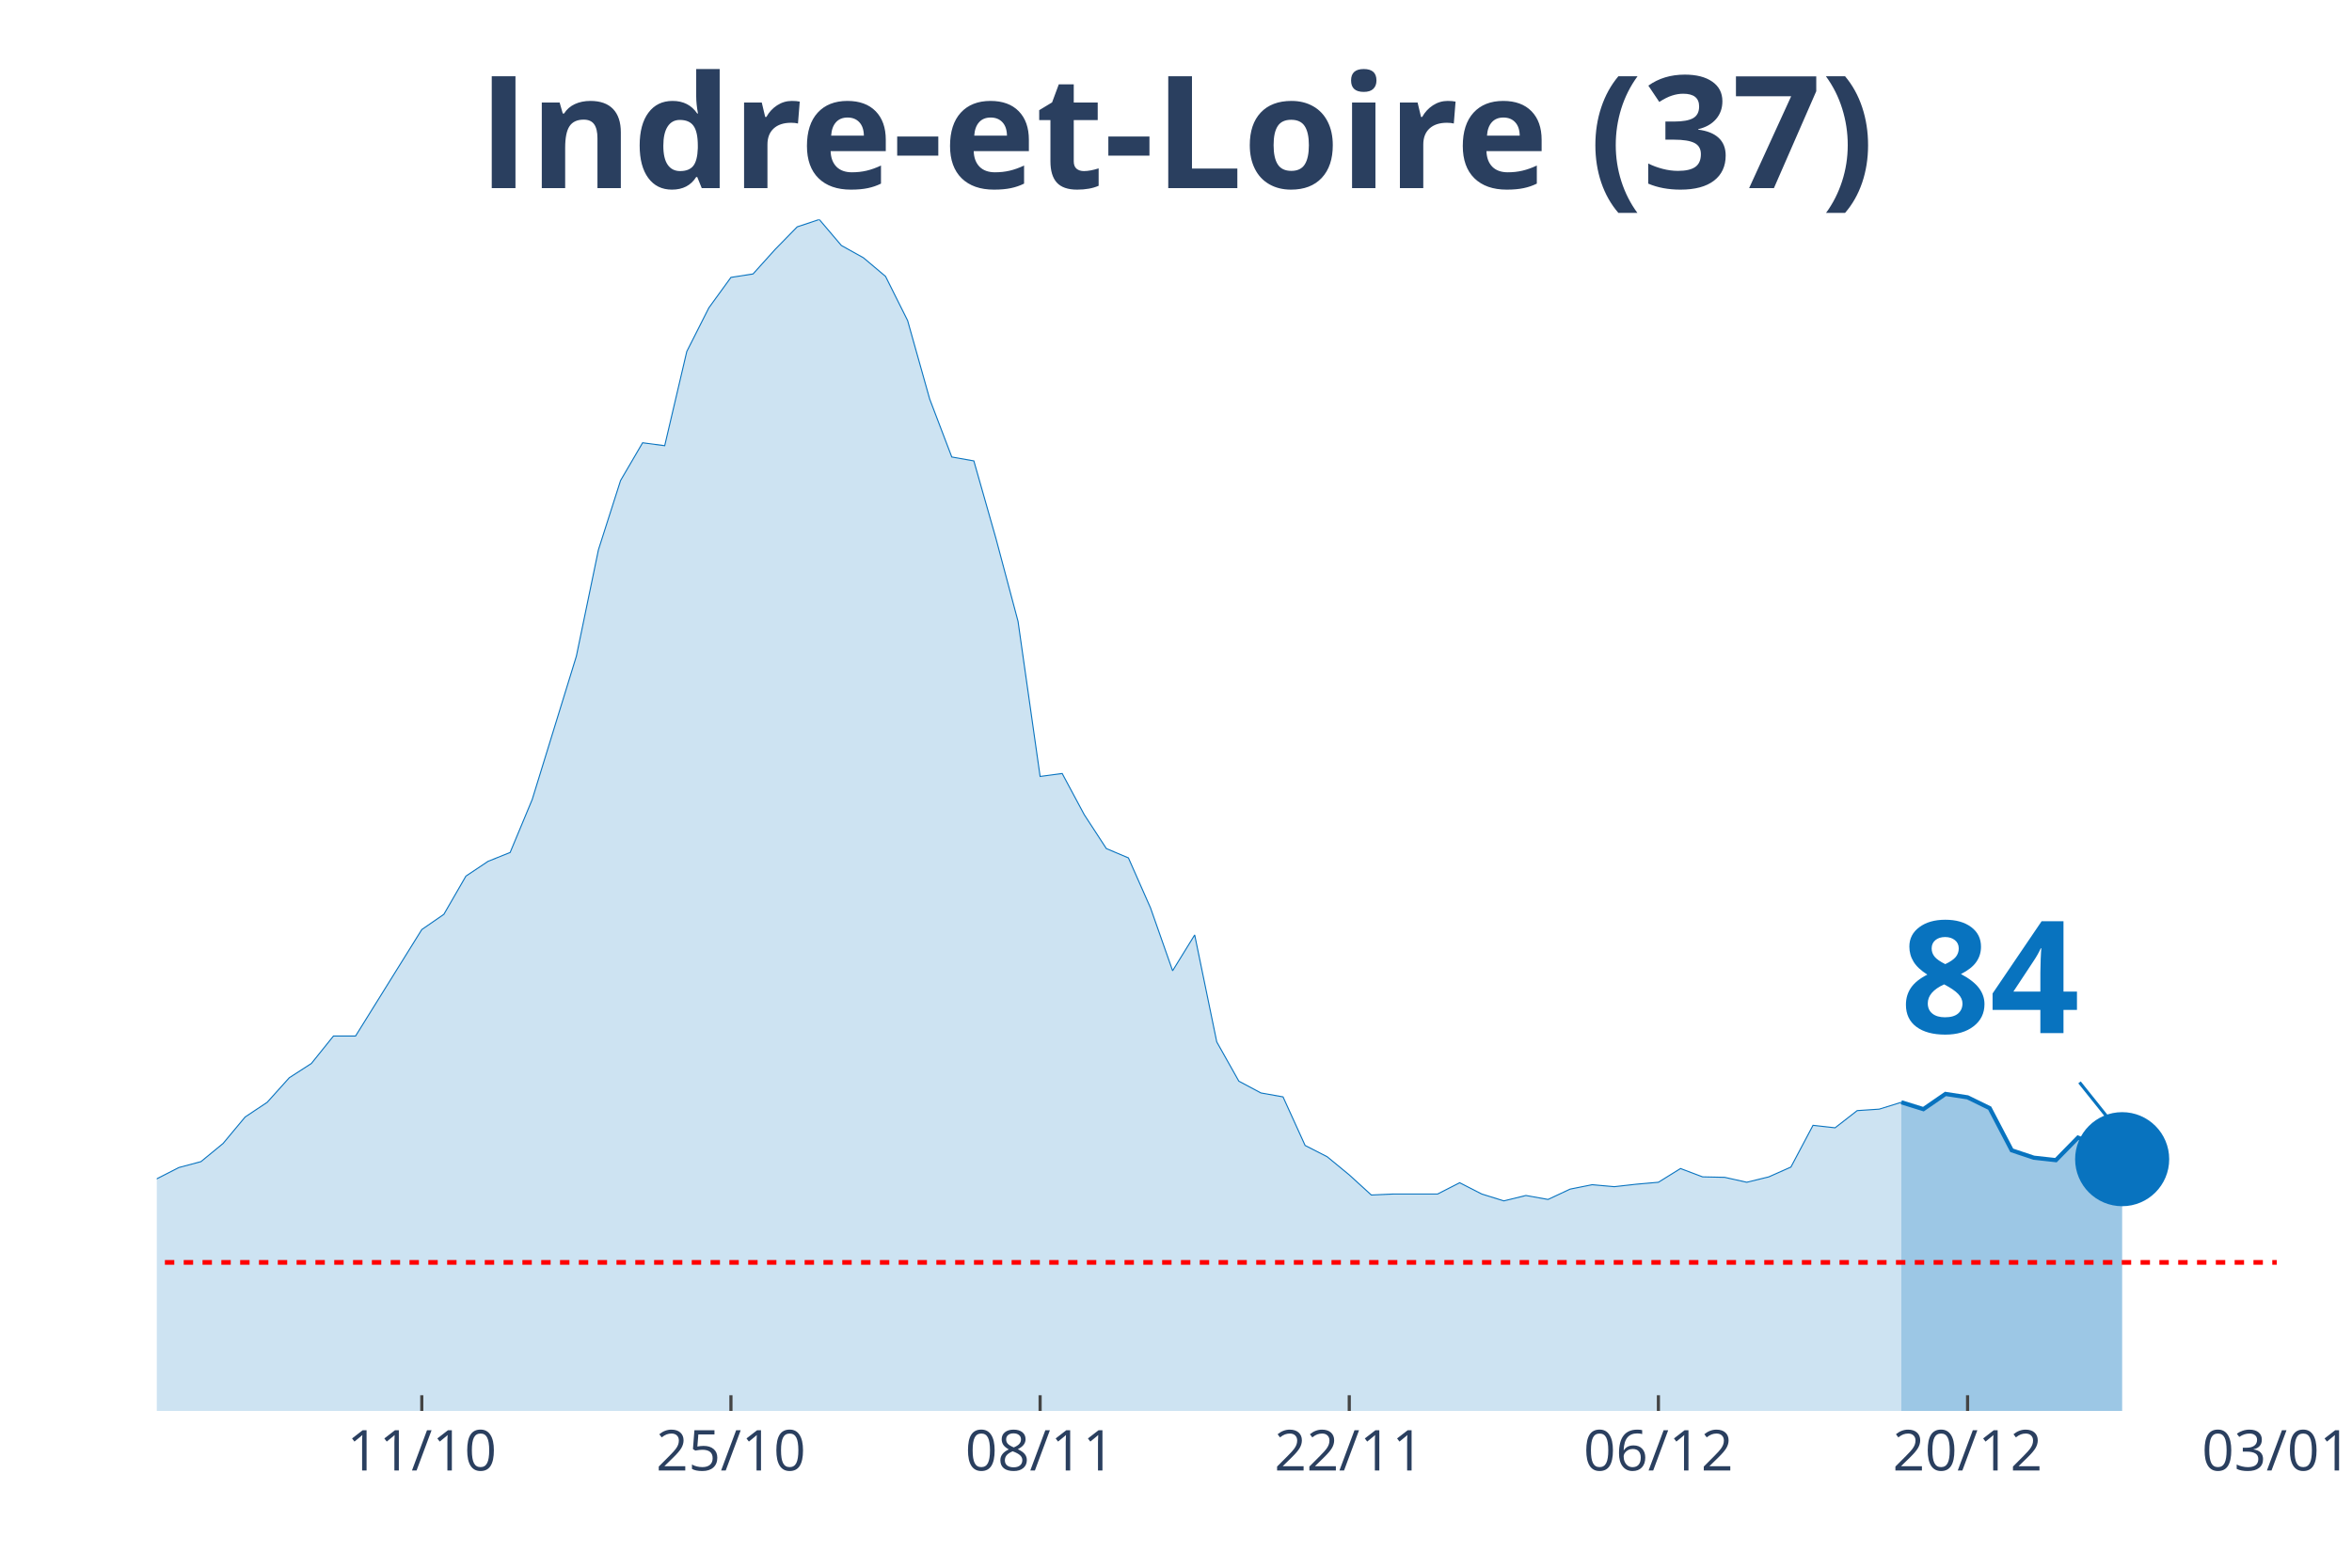
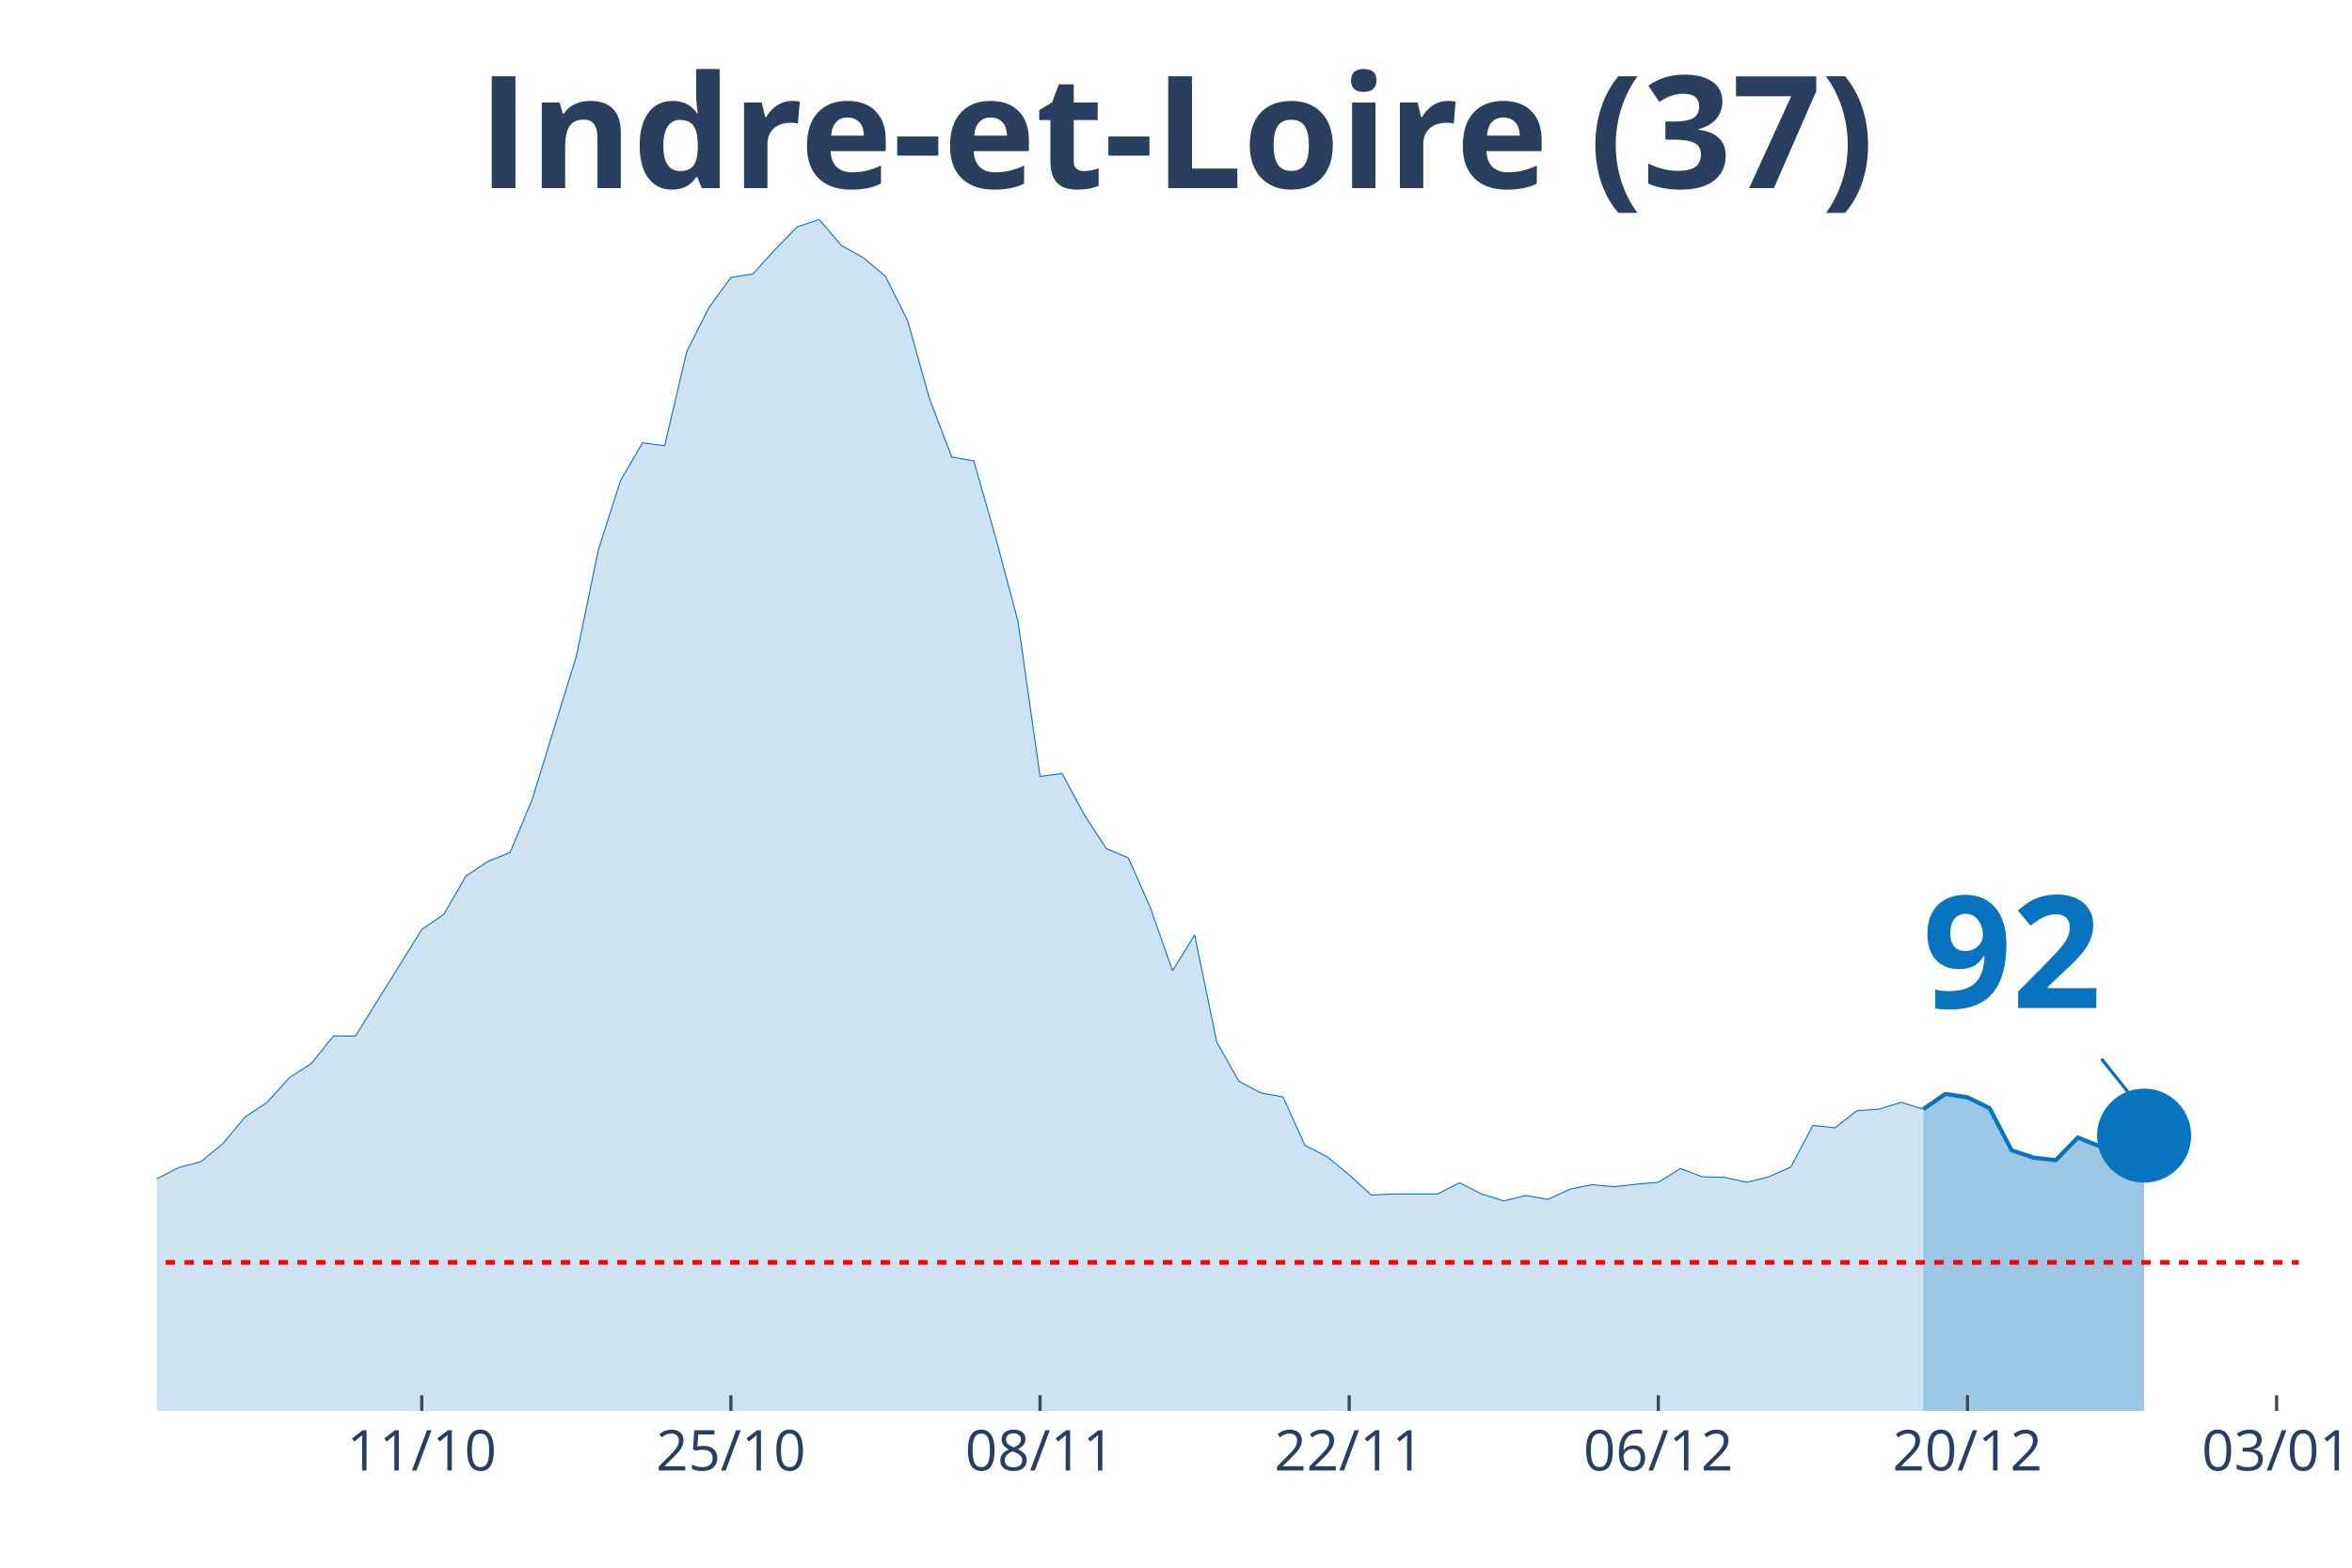
<svg xmlns="http://www.w3.org/2000/svg" class="main-svg" width="1125" height="750" style="" viewBox="0 0 750 500">
  <rect x="0" y="0" width="750" height="500" style="fill: rgb(0, 0, 0); fill-opacity: 0;" />
-   <defs id="defs-d6aca6">
+   <defs id="defs-71d5e1">
    <g class="clips">
-       <clipPath id="clipd6aca6xyplot" class="plotclip">
-         <rect width="676" height="380" />
+       <clipPath id="clip71d5e1xyplot" class="plotclip">
+         <rect width="683" height="380" />
      </clipPath>
-       <clipPath class="axesclip" id="clipd6aca6x">
-         <rect x="50" y="0" width="676" height="500" />
+       <clipPath class="axesclip" id="clip71d5e1x">
+         <rect x="50" y="0" width="683" height="500" />
      </clipPath>
-       <clipPath class="axesclip" id="clipd6aca6y">
+       <clipPath class="axesclip" id="clip71d5e1y">
        <rect x="0" y="70" width="750" height="380" />
      </clipPath>
-       <clipPath class="axesclip" id="clipd6aca6xy">
-         <rect x="50" y="70" width="676" height="380" />
+       <clipPath class="axesclip" id="clip71d5e1xy">
+         <rect x="50" y="70" width="683" height="380" />
      </clipPath>
    </g>
    <g class="gradients" />
  </defs>
  <g class="bglayer">
-     <rect class="bg" x="50" y="70" width="676" height="380" style="fill: rgb(0, 0, 0); fill-opacity: 0; stroke-width: 0;" />
+     <rect class="bg" x="50" y="70" width="683" height="380" style="fill: rgb(0, 0, 0); fill-opacity: 0; stroke-width: 0;" />
  </g>
  <g class="layer-below">
    <g class="imagelayer" />
    <g class="shapelayer" />
  </g>
  <g class="cartesianlayer">
    <g class="subplot xy">
      <g class="layer-subplot">
        <g class="shapelayer" />
        <g class="imagelayer" />
      </g>
      <g class="gridlayer">
        <g class="x">
-           <path class="xgrid crisp" transform="translate(134.5,0)" d="M0,70v380" style="stroke: rgb(255, 255, 255); stroke-opacity: 1; stroke-width: 1px;" />
-           <path class="xgrid crisp" transform="translate(233.08,0)" d="M0,70v380" style="stroke: rgb(255, 255, 255); stroke-opacity: 1; stroke-width: 1px;" />
-           <path class="xgrid crisp" transform="translate(331.67,0)" d="M0,70v380" style="stroke: rgb(255, 255, 255); stroke-opacity: 1; stroke-width: 1px;" />
-           <path class="xgrid crisp" transform="translate(430.25,0)" d="M0,70v380" style="stroke: rgb(255, 255, 255); stroke-opacity: 1; stroke-width: 1px;" />
-           <path class="xgrid crisp" transform="translate(528.83,0)" d="M0,70v380" style="stroke: rgb(255, 255, 255); stroke-opacity: 1; stroke-width: 1px;" />
-           <path class="xgrid crisp" transform="translate(627.42,0)" d="M0,70v380" style="stroke: rgb(255, 255, 255); stroke-opacity: 1; stroke-width: 1px;" />
+           <path class="xgrid crisp" transform="translate(134.49,0)" d="M0,70v380" style="stroke: rgb(255, 255, 255); stroke-opacity: 1; stroke-width: 1px;" />
+           <path class="xgrid crisp" transform="translate(233.07,0)" d="M0,70v380" style="stroke: rgb(255, 255, 255); stroke-opacity: 1; stroke-width: 1px;" />
+           <path class="xgrid crisp" transform="translate(331.65,0)" d="M0,70v380" style="stroke: rgb(255, 255, 255); stroke-opacity: 1; stroke-width: 1px;" />
+           <path class="xgrid crisp" transform="translate(430.23,0)" d="M0,70v380" style="stroke: rgb(255, 255, 255); stroke-opacity: 1; stroke-width: 1px;" />
+           <path class="xgrid crisp" transform="translate(528.8,0)" d="M0,70v380" style="stroke: rgb(255, 255, 255); stroke-opacity: 1; stroke-width: 1px;" />
+           <path class="xgrid crisp" transform="translate(627.38,0)" d="M0,70v380" style="stroke: rgb(255, 255, 255); stroke-opacity: 1; stroke-width: 1px;" />
+           <path class="xgrid crisp" transform="translate(725.96,0)" d="M0,70v380" style="stroke: rgb(255, 255, 255); stroke-opacity: 1; stroke-width: 1px;" />
        </g>
        <g class="y" />
      </g>
      <g class="zerolinelayer" />
      <path class="xlines-below" />
      <path class="ylines-below" />
      <g class="overlines-below" />
      <g class="xaxislayer-below" />
      <g class="yaxislayer-below" />
      <g class="overaxes-below" />
-       <g class="plot" transform="translate(50, 70)" clip-path="url('#clipd6aca6xyplot')">
+       <g class="plot" transform="translate(50, 70)" clip-path="url('#clip71d5e1xyplot')">
        <g class="scatterlayer mlayer">
-           <g class="trace scatter tracef646fb" style="stroke-miterlimit: 2;">
+           <g class="trace scatter trace7495c8" style="stroke-miterlimit: 2;">
            <g class="fills">
              <g>
-                 <path class="js-fill" d="M556.29,380L-957.67,380L-957.67,373.27L-915.42,374.05L-908.37,374.99L-866.12,377.81L-859.08,378.12L-556.29,378.59L-549.25,378.12L-415.46,371.71L-408.42,372.64L-359.12,370.77L-352.08,369.67L-338,366.54L-330.96,365.91L-302.79,354.33L-295.75,354.8L-281.67,352.77L-274.62,353.39L-267.58,353.71L-260.54,349.64L-253.5,351.05L-246.46,348.54L-211.25,341.66L-204.21,339.31L-197.17,335.55L-190.12,335.55L-176.04,332.58L-169,327.1L-140.83,314.42L-133.79,313.95L-126.75,304.09L-119.71,302.22L-105.62,291.26L-98.58,291.57L-84.5,292.2L-77.46,290.63L-70.42,289.54L-63.37,295.02L-56.33,303.31L-49.29,305.5L-42.25,308.95L-35.21,309.88L-21.12,318.34L-14.08,317.71L0,305.97L7.04,302.37L14.08,300.49L21.13,294.7L28.17,286.25L35.21,281.56L42.25,273.73L49.29,269.19L56.33,260.43L63.38,260.43L84.5,226.47L91.54,221.61L98.58,209.41L105.63,204.71L112.67,201.89L119.71,184.99L133.79,139.29L140.83,105.33L147.88,83.26L154.92,71.21L161.96,72.15L169,42.1L176.04,28.17L183.08,18.47L190.13,17.37L197.17,9.55L204.21,2.35L211.25,0L218.29,8.29L225.33,12.21L232.38,18.15L239.42,32.24L246.46,57.28L253.5,75.75L260.54,77L267.58,101.73L274.63,128.18L281.67,177.64L288.71,176.7L295.75,189.84L302.79,200.64L309.83,203.62L316.88,219.58L323.92,239.61L330.96,228.19L338,262.31L345.04,274.83L352.08,278.58L359.13,279.84L366.17,295.33L373.21,298.93L380.25,304.72L387.29,311.14L394.33,310.82L408.42,310.82L415.46,307.22L422.5,310.82L429.54,313.01L436.58,311.29L443.63,312.55L450.67,309.26L457.71,307.85L464.75,308.48L471.79,307.69L478.83,307.07L485.88,302.69L492.92,305.35L499.96,305.5L507,307.07L514.04,305.35L521.08,302.22L528.13,288.91L535.17,289.7L542.21,284.22L549.25,283.75L556.29,281.56" style="fill: rgb(8, 115, 191); fill-opacity: 0.2; stroke-width: 0;" />
+                 <path class="js-fill" d="M563.3,380L-957.61,380L-957.61,373.27L-915.36,374.05L-908.32,374.99L-866.07,377.81L-859.03,378.12L-556.26,378.59L-549.22,378.12L-415.43,371.71L-408.39,372.64L-359.1,370.77L-352.06,369.67L-337.98,366.54L-330.94,365.91L-302.77,354.33L-295.73,354.8L-281.65,352.77L-274.61,353.39L-267.57,353.71L-260.53,349.64L-253.48,351.05L-246.44,348.54L-218.28,344L-211.24,341.66L-190.11,335.55L-183.07,335.4L-168.99,327.1L-161.95,324.13L-140.82,314.42L-133.78,313.95L-126.74,304.09L-119.7,302.22L-105.62,291.26L-98.58,291.57L-84.49,292.2L-77.45,290.63L-70.41,289.54L-63.37,295.02L-56.33,303.31L-49.29,305.5L-42.25,308.95L-35.21,309.88L-21.12,318.34L-14.08,317.71L0,305.97L7.04,302.37L14.08,300.49L21.12,294.7L28.16,286.25L35.21,281.56L42.25,273.73L49.29,269.19L56.33,260.43L63.37,260.43L84.49,226.47L91.54,221.61L98.58,209.41L105.62,204.71L112.66,201.89L119.7,184.99L133.78,139.29L140.82,105.33L147.87,83.26L154.91,71.21L161.95,72.15L168.99,42.1L176.03,28.17L183.07,18.47L190.11,17.37L197.15,9.55L204.2,2.35L211.24,0L218.28,8.29L225.32,12.21L232.36,18.15L239.4,32.24L246.44,57.28L253.48,75.75L260.53,77L267.57,101.73L274.61,128.18L281.65,177.64L288.69,176.7L295.73,189.84L302.77,200.64L309.81,203.62L316.86,219.58L323.9,239.61L330.94,228.19L337.98,262.31L345.02,274.83L352.06,278.58L359.1,279.84L366.14,295.33L373.19,298.93L380.23,304.72L387.27,311.14L394.31,310.82L408.39,310.82L415.43,307.22L422.47,310.82L429.52,313.01L436.56,311.29L443.6,312.55L450.64,309.26L457.68,307.85L464.72,308.48L471.76,307.69L478.8,307.07L485.85,302.69L492.89,305.35L499.93,305.5L506.97,307.07L514.01,305.35L521.05,302.22L528.09,288.91L535.13,289.7L542.18,284.22L549.22,283.75L556.26,281.56L563.3,283.75" style="fill: rgb(8, 115, 191); fill-opacity: 0.2; stroke-width: 0;" />
              </g>
            </g>
            <g class="errorbars" />
            <g class="lines">
-               <path class="js-line" d="M-957.67,373.27L-915.42,374.05L-908.37,374.99L-866.12,377.81L-859.08,378.12L-556.29,378.59L-549.25,378.12L-415.46,371.71L-408.42,372.64L-359.12,370.77L-352.08,369.67L-338,366.54L-330.96,365.91L-302.79,354.33L-295.75,354.8L-281.67,352.77L-274.62,353.39L-267.58,353.71L-260.54,349.64L-253.5,351.05L-246.46,348.54L-211.25,341.66L-204.21,339.31L-197.17,335.55L-190.12,335.55L-176.04,332.58L-169,327.1L-140.83,314.42L-133.79,313.95L-126.75,304.09L-119.71,302.22L-105.62,291.26L-98.58,291.57L-84.5,292.2L-77.46,290.63L-70.42,289.54L-63.37,295.02L-56.33,303.31L-49.29,305.5L-42.25,308.95L-35.21,309.88L-21.12,318.34L-14.08,317.71L0,305.97L7.04,302.37L14.08,300.49L21.13,294.7L28.17,286.25L35.21,281.56L42.25,273.73L49.29,269.19L56.33,260.43L63.38,260.43L84.5,226.47L91.54,221.61L98.58,209.41L105.63,204.71L112.67,201.89L119.71,184.99L133.79,139.29L140.83,105.33L147.88,83.26L154.92,71.21L161.96,72.15L169,42.1L176.04,28.17L183.08,18.47L190.13,17.37L197.17,9.55L204.21,2.35L211.25,0L218.29,8.29L225.33,12.21L232.38,18.15L239.42,32.24L246.46,57.28L253.5,75.75L260.54,77L267.58,101.73L274.63,128.18L281.67,177.64L288.71,176.7L295.75,189.84L302.79,200.64L309.83,203.62L316.88,219.58L323.92,239.61L330.96,228.19L338,262.31L345.04,274.83L352.08,278.58L359.13,279.84L366.17,295.33L373.21,298.93L380.25,304.72L387.29,311.14L394.33,310.82L408.42,310.82L415.46,307.22L422.5,310.82L429.54,313.01L436.58,311.29L443.63,312.55L450.67,309.26L457.71,307.85L464.75,308.48L471.79,307.69L478.83,307.07L485.88,302.69L492.92,305.35L499.96,305.5L507,307.07L514.04,305.35L521.08,302.22L528.13,288.91L535.17,289.7L542.21,284.22L549.25,283.75L556.29,281.56" style="vector-effect: non-scaling-stroke; fill: none; stroke: rgb(8, 115, 191); stroke-opacity: 1; stroke-width: 0.5px; opacity: 1;" />
+               <path class="js-line" d="M-957.61,373.27L-915.36,374.05L-908.32,374.99L-866.07,377.81L-859.03,378.12L-556.26,378.59L-549.22,378.12L-415.43,371.71L-408.39,372.64L-359.1,370.77L-352.06,369.67L-337.98,366.54L-330.94,365.91L-302.77,354.33L-295.73,354.8L-281.65,352.77L-274.61,353.39L-267.57,353.71L-260.53,349.64L-253.48,351.05L-246.44,348.54L-218.28,344L-211.24,341.66L-190.11,335.55L-183.07,335.4L-168.99,327.1L-161.95,324.13L-140.82,314.42L-133.78,313.95L-126.74,304.09L-119.7,302.22L-105.62,291.26L-98.58,291.57L-84.49,292.2L-77.45,290.63L-70.41,289.54L-63.37,295.02L-56.33,303.31L-49.29,305.5L-42.25,308.95L-35.21,309.88L-21.12,318.34L-14.08,317.71L0,305.97L7.04,302.37L14.08,300.49L21.12,294.7L28.16,286.25L35.21,281.56L42.25,273.73L49.29,269.19L56.33,260.43L63.37,260.43L84.49,226.47L91.54,221.61L98.58,209.41L105.62,204.71L112.66,201.89L119.7,184.99L133.78,139.29L140.82,105.33L147.87,83.26L154.91,71.21L161.95,72.15L168.99,42.1L176.03,28.17L183.07,18.47L190.11,17.37L197.15,9.55L204.2,2.35L211.24,0L218.28,8.29L225.32,12.21L232.36,18.15L239.4,32.24L246.44,57.28L253.48,75.75L260.53,77L267.57,101.73L274.61,128.18L281.65,177.64L288.69,176.7L295.73,189.84L302.77,200.64L309.81,203.62L316.86,219.58L323.9,239.61L330.94,228.19L337.98,262.31L345.02,274.83L352.06,278.58L359.1,279.84L366.14,295.33L373.19,298.93L380.23,304.72L387.27,311.14L394.31,310.82L408.39,310.82L415.43,307.22L422.47,310.82L429.52,313.01L436.56,311.29L443.6,312.55L450.64,309.26L457.68,307.85L464.72,308.48L471.76,307.69L478.8,307.07L485.85,302.69L492.89,305.35L499.93,305.5L506.97,307.07L514.01,305.35L521.05,302.22L528.09,288.91L535.13,289.7L542.18,284.22L549.22,283.75L556.26,281.56L563.3,283.75" style="vector-effect: non-scaling-stroke; fill: none; stroke: rgb(8, 115, 191); stroke-opacity: 1; stroke-width: 0.5px; opacity: 1;" />
            </g>
            <g class="points" />
            <g class="text" />
          </g>
-           <g class="trace scatter trace0d8913" style="stroke-miterlimit: 2;">
+           <g class="trace scatter traceb3147e" style="stroke-miterlimit: 2;">
            <g class="fills">
              <g>
-                 <path class="js-fill" d="M626.71,380L556.29,380L556.29,281.56L563.33,283.75L570.37,278.9L577.42,279.99L584.46,283.43L591.5,296.89L598.54,299.24L605.58,300.02L612.62,292.83L619.67,295.64L626.71,299.71" style="fill: rgb(8, 115, 191); fill-opacity: 0.4; stroke-width: 0;" />
+                 <path class="js-fill" d="M633.71,380L563.3,380L563.3,283.75L570.34,278.9L577.38,279.99L584.42,283.43L591.46,296.89L598.51,299.24L605.55,300.02L612.59,292.83L619.63,295.64L626.67,299.71L633.71,292.2" style="fill: rgb(8, 115, 191); fill-opacity: 0.4; stroke-width: 0;" />
              </g>
            </g>
            <g class="errorbars" />
            <g class="lines">
-               <path class="js-line" d="M556.29,281.56L563.33,283.75L570.37,278.9L577.42,279.99L584.46,283.43L591.5,296.89L598.54,299.24L605.58,300.02L612.62,292.83L619.67,295.64L626.71,299.71" style="vector-effect: non-scaling-stroke; fill: none; stroke: rgb(8, 115, 191); stroke-opacity: 1; stroke-width: 2px; opacity: 1;" />
+               <path class="js-line" d="M563.3,283.75L570.34,278.9L577.38,279.99L584.42,283.43L591.46,296.89L598.51,299.24L605.55,300.02L612.59,292.83L619.63,295.64L626.67,299.71L633.71,292.2" style="vector-effect: non-scaling-stroke; fill: none; stroke: rgb(8, 115, 191); stroke-opacity: 1; stroke-width: 2px; opacity: 1;" />
            </g>
            <g class="points" />
            <g class="text" />
          </g>
-           <g class="trace scatter trace4d245a" style="stroke-miterlimit: 2; opacity: 1;">
+           <g class="trace scatter traced677b7" style="stroke-miterlimit: 2; opacity: 1;">
            <g class="fills" />
            <g class="errorbars" />
            <g class="lines" />
            <g class="points">
-               <path class="point" transform="translate(626.71,299.71)" d="M15,0A15,15 0 1,1 0,-15A15,15 0 0,1 15,0Z" style="opacity: 1; stroke-width: 0px; fill: rgb(8, 115, 191); fill-opacity: 1;" />
+               <path class="point" transform="translate(633.71,292.2)" d="M15,0A15,15 0 1,1 0,-15A15,15 0 0,1 15,0Z" style="opacity: 1; stroke-width: 0px; fill: rgb(8, 115, 191); fill-opacity: 1;" />
            </g>
            <g class="text" />
          </g>
        </g>
      </g>
      <g class="overplot" />
      <path class="xlines-above crisp" style="fill: none; stroke-width: 1px; stroke: rgb(0, 0, 0); stroke-opacity: 0;" d="" />
      <path class="ylines-above crisp" style="fill: none;" d="M0,0" />
      <g class="overlines-above" />
      <g class="xaxislayer-above">
-         <path class="xtick ticks crisp" d="M0,450v-5" transform="translate(134.5,0)" style="stroke: rgb(68, 68, 68); stroke-opacity: 1; stroke-width: 1px;" />
-         <path class="xtick ticks crisp" d="M0,450v-5" transform="translate(233.08,0)" style="stroke: rgb(68, 68, 68); stroke-opacity: 1; stroke-width: 1px;" />
-         <path class="xtick ticks crisp" d="M0,450v-5" transform="translate(331.67,0)" style="stroke: rgb(68, 68, 68); stroke-opacity: 1; stroke-width: 1px;" />
-         <path class="xtick ticks crisp" d="M0,450v-5" transform="translate(430.25,0)" style="stroke: rgb(68, 68, 68); stroke-opacity: 1; stroke-width: 1px;" />
-         <path class="xtick ticks crisp" d="M0,450v-5" transform="translate(528.83,0)" style="stroke: rgb(68, 68, 68); stroke-opacity: 1; stroke-width: 1px;" />
-         <path class="xtick ticks crisp" d="M0,450v-5" transform="translate(627.42,0)" style="stroke: rgb(68, 68, 68); stroke-opacity: 1; stroke-width: 1px;" />
+         <path class="xtick ticks crisp" d="M0,450v-5" transform="translate(134.49,0)" style="stroke: rgb(68, 68, 68); stroke-opacity: 1; stroke-width: 1px;" />
+         <path class="xtick ticks crisp" d="M0,450v-5" transform="translate(233.07,0)" style="stroke: rgb(68, 68, 68); stroke-opacity: 1; stroke-width: 1px;" />
+         <path class="xtick ticks crisp" d="M0,450v-5" transform="translate(331.65,0)" style="stroke: rgb(68, 68, 68); stroke-opacity: 1; stroke-width: 1px;" />
+         <path class="xtick ticks crisp" d="M0,450v-5" transform="translate(430.23,0)" style="stroke: rgb(68, 68, 68); stroke-opacity: 1; stroke-width: 1px;" />
+         <path class="xtick ticks crisp" d="M0,450v-5" transform="translate(528.8,0)" style="stroke: rgb(68, 68, 68); stroke-opacity: 1; stroke-width: 1px;" />
+         <path class="xtick ticks crisp" d="M0,450v-5" transform="translate(627.38,0)" style="stroke: rgb(68, 68, 68); stroke-opacity: 1; stroke-width: 1px;" />
+         <path class="xtick ticks crisp" d="M0,450v-5" transform="translate(725.96,0)" style="stroke: rgb(68, 68, 68); stroke-opacity: 1; stroke-width: 1px;" />
        <g class="xtick">
-           <text text-anchor="middle" x="0" y="469" transform="translate(134.5,0)" style="font-family: 'Open Sans', verdana, arial, sans-serif; font-size: 18px; fill: rgb(42, 63, 95); fill-opacity: 1; white-space: pre;">11/10</text>
+           <text text-anchor="middle" x="0" y="469" transform="translate(134.49,0)" style="font-family: 'Open Sans', verdana, arial, sans-serif; font-size: 18px; fill: rgb(42, 63, 95); fill-opacity: 1; white-space: pre;">11/10</text>
        </g>
        <g class="xtick">
-           <text text-anchor="middle" x="0" y="469" transform="translate(233.08,0)" style="font-family: 'Open Sans', verdana, arial, sans-serif; font-size: 18px; fill: rgb(42, 63, 95); fill-opacity: 1; white-space: pre;">25/10</text>
+           <text text-anchor="middle" x="0" y="469" transform="translate(233.07,0)" style="font-family: 'Open Sans', verdana, arial, sans-serif; font-size: 18px; fill: rgb(42, 63, 95); fill-opacity: 1; white-space: pre;">25/10</text>
        </g>
        <g class="xtick">
-           <text text-anchor="middle" x="0" y="469" transform="translate(331.67,0)" style="font-family: 'Open Sans', verdana, arial, sans-serif; font-size: 18px; fill: rgb(42, 63, 95); fill-opacity: 1; white-space: pre;">08/11</text>
+           <text text-anchor="middle" x="0" y="469" transform="translate(331.65,0)" style="font-family: 'Open Sans', verdana, arial, sans-serif; font-size: 18px; fill: rgb(42, 63, 95); fill-opacity: 1; white-space: pre;">08/11</text>
        </g>
        <g class="xtick">
-           <text text-anchor="middle" x="0" y="469" transform="translate(430.25,0)" style="font-family: 'Open Sans', verdana, arial, sans-serif; font-size: 18px; fill: rgb(42, 63, 95); fill-opacity: 1; white-space: pre;">22/11</text>
+           <text text-anchor="middle" x="0" y="469" transform="translate(430.23,0)" style="font-family: 'Open Sans', verdana, arial, sans-serif; font-size: 18px; fill: rgb(42, 63, 95); fill-opacity: 1; white-space: pre;">22/11</text>
        </g>
        <g class="xtick">
-           <text text-anchor="middle" x="0" y="469" transform="translate(528.83,0)" style="font-family: 'Open Sans', verdana, arial, sans-serif; font-size: 18px; fill: rgb(42, 63, 95); fill-opacity: 1; white-space: pre;">06/12</text>
+           <text text-anchor="middle" x="0" y="469" transform="translate(528.8,0)" style="font-family: 'Open Sans', verdana, arial, sans-serif; font-size: 18px; fill: rgb(42, 63, 95); fill-opacity: 1; white-space: pre;">06/12</text>
        </g>
        <g class="xtick">
-           <text text-anchor="middle" x="0" y="469" transform="translate(627.42,0)" style="font-family: 'Open Sans', verdana, arial, sans-serif; font-size: 18px; fill: rgb(42, 63, 95); fill-opacity: 1; white-space: pre;">20/12</text>
+           <text text-anchor="middle" x="0" y="469" transform="translate(627.38,0)" style="font-family: 'Open Sans', verdana, arial, sans-serif; font-size: 18px; fill: rgb(42, 63, 95); fill-opacity: 1; white-space: pre;">20/12</text>
        </g>
        <g class="xtick">
-           <text text-anchor="middle" x="0" y="469" transform="translate(726,0)" style="font-family: 'Open Sans', verdana, arial, sans-serif; font-size: 18px; fill: rgb(42, 63, 95); fill-opacity: 1; white-space: pre;">03/01</text>
+           <text text-anchor="middle" x="0" y="469" transform="translate(725.96,0)" style="font-family: 'Open Sans', verdana, arial, sans-serif; font-size: 18px; fill: rgb(42, 63, 95); fill-opacity: 1; white-space: pre;">03/01</text>
        </g>
      </g>
      <g class="yaxislayer-above" />
      <g class="overaxes-above" />
    </g>
  </g>
  <g class="polarlayer" />
  <g class="ternarylayer" />
  <g class="geolayer" />
  <g class="funnelarealayer" />
  <g class="pielayer" />
  <g class="treemaplayer" />
  <g class="sunburstlayer" />
  <g class="glimages" />
-   <defs id="topdefs-d6aca6">
+   <defs id="topdefs-71d5e1">
    <g class="clips" />
  </defs>
  <g class="layer-above">
    <g class="imagelayer" />
    <g class="shapelayer">
-       <path data-index="0" fill-rule="evenodd" d="M-3907.42,402.63L1240.04,402.63" clip-path="url('#clipd6aca6xy')" style="opacity: 1; stroke: rgb(255, 0, 0); stroke-opacity: 1; fill: rgb(0, 0, 0); fill-opacity: 0; stroke-dasharray: 3px, 3px; stroke-width: 1.5px;" />
+       <path data-index="0" fill-rule="evenodd" d="M-3907.18,402.63L1239.97,402.63" clip-path="url('#clip71d5e1xy')" style="opacity: 1; stroke: rgb(255, 0, 0); stroke-opacity: 1; fill: rgb(0, 0, 0); fill-opacity: 0; stroke-dasharray: 3px, 3px; stroke-width: 1.5px;" />
    </g>
  </g>
  <g class="infolayer">
    <g class="g-gtitle">
      <text class="gtitle" x="375" y="25" text-anchor="middle" dy="0.7em" style="font-family: 'Open Sans', verdana, arial, sans-serif; font-size: 50px; fill: rgb(42, 63, 95); opacity: 1; font-weight: normal; white-space: pre;">
        <tspan style="font-weight:bold">Indre-et-Loire (37)</tspan>
      </text>
    </g>
    <g class="g-xtitle" />
    <g class="annotation" data-index="0" style="opacity: 1;">
-       <g class="annotation-text-g" transform="rotate(0,634.71,309.71)">
-         <g class="cursor-pointer" transform="translate(591, 274)">
+       <g class="annotation-text-g" transform="rotate(0,641.71,302.2)">
+         <g class="cursor-pointer" transform="translate(598, 266)">
          <rect class="bg" x="0.5" y="0.5" width="86" height="71" style="stroke-width: 1px; stroke: rgb(0, 0, 0); stroke-opacity: 0; fill: rgb(255, 255, 255); fill-opacity: 0.6;" />
          <text class="annotation-text" text-anchor="middle" x="43.531" y="55.5" style="font-family: 'Open Sans', verdana, arial, sans-serif; font-size: 50px; fill: rgb(8, 115, 191); fill-opacity: 1; white-space: pre;">
-             <tspan style="font-weight:bold">84 </tspan>
+             <tspan style="font-weight:bold">92 </tspan>
          </text>
        </g>
      </g>
      <g class="annotation-arrow-g" style="opacity: 1;">
-         <path d="M663.11,345.21L674.71,359.71" style="stroke-width: 1px; stroke: rgb(8, 115, 191); stroke-opacity: 1; stroke-dasharray: 0px, 0px, 18.569px, 18.569px;" />
+         <path d="M670.11,337.7L681.71,352.2" style="stroke-width: 1px; stroke: rgb(8, 115, 191); stroke-opacity: 1; stroke-dasharray: 0px, 0px, 18.569px, 18.569px;" />
      </g>
    </g>
  </g>
</svg>
